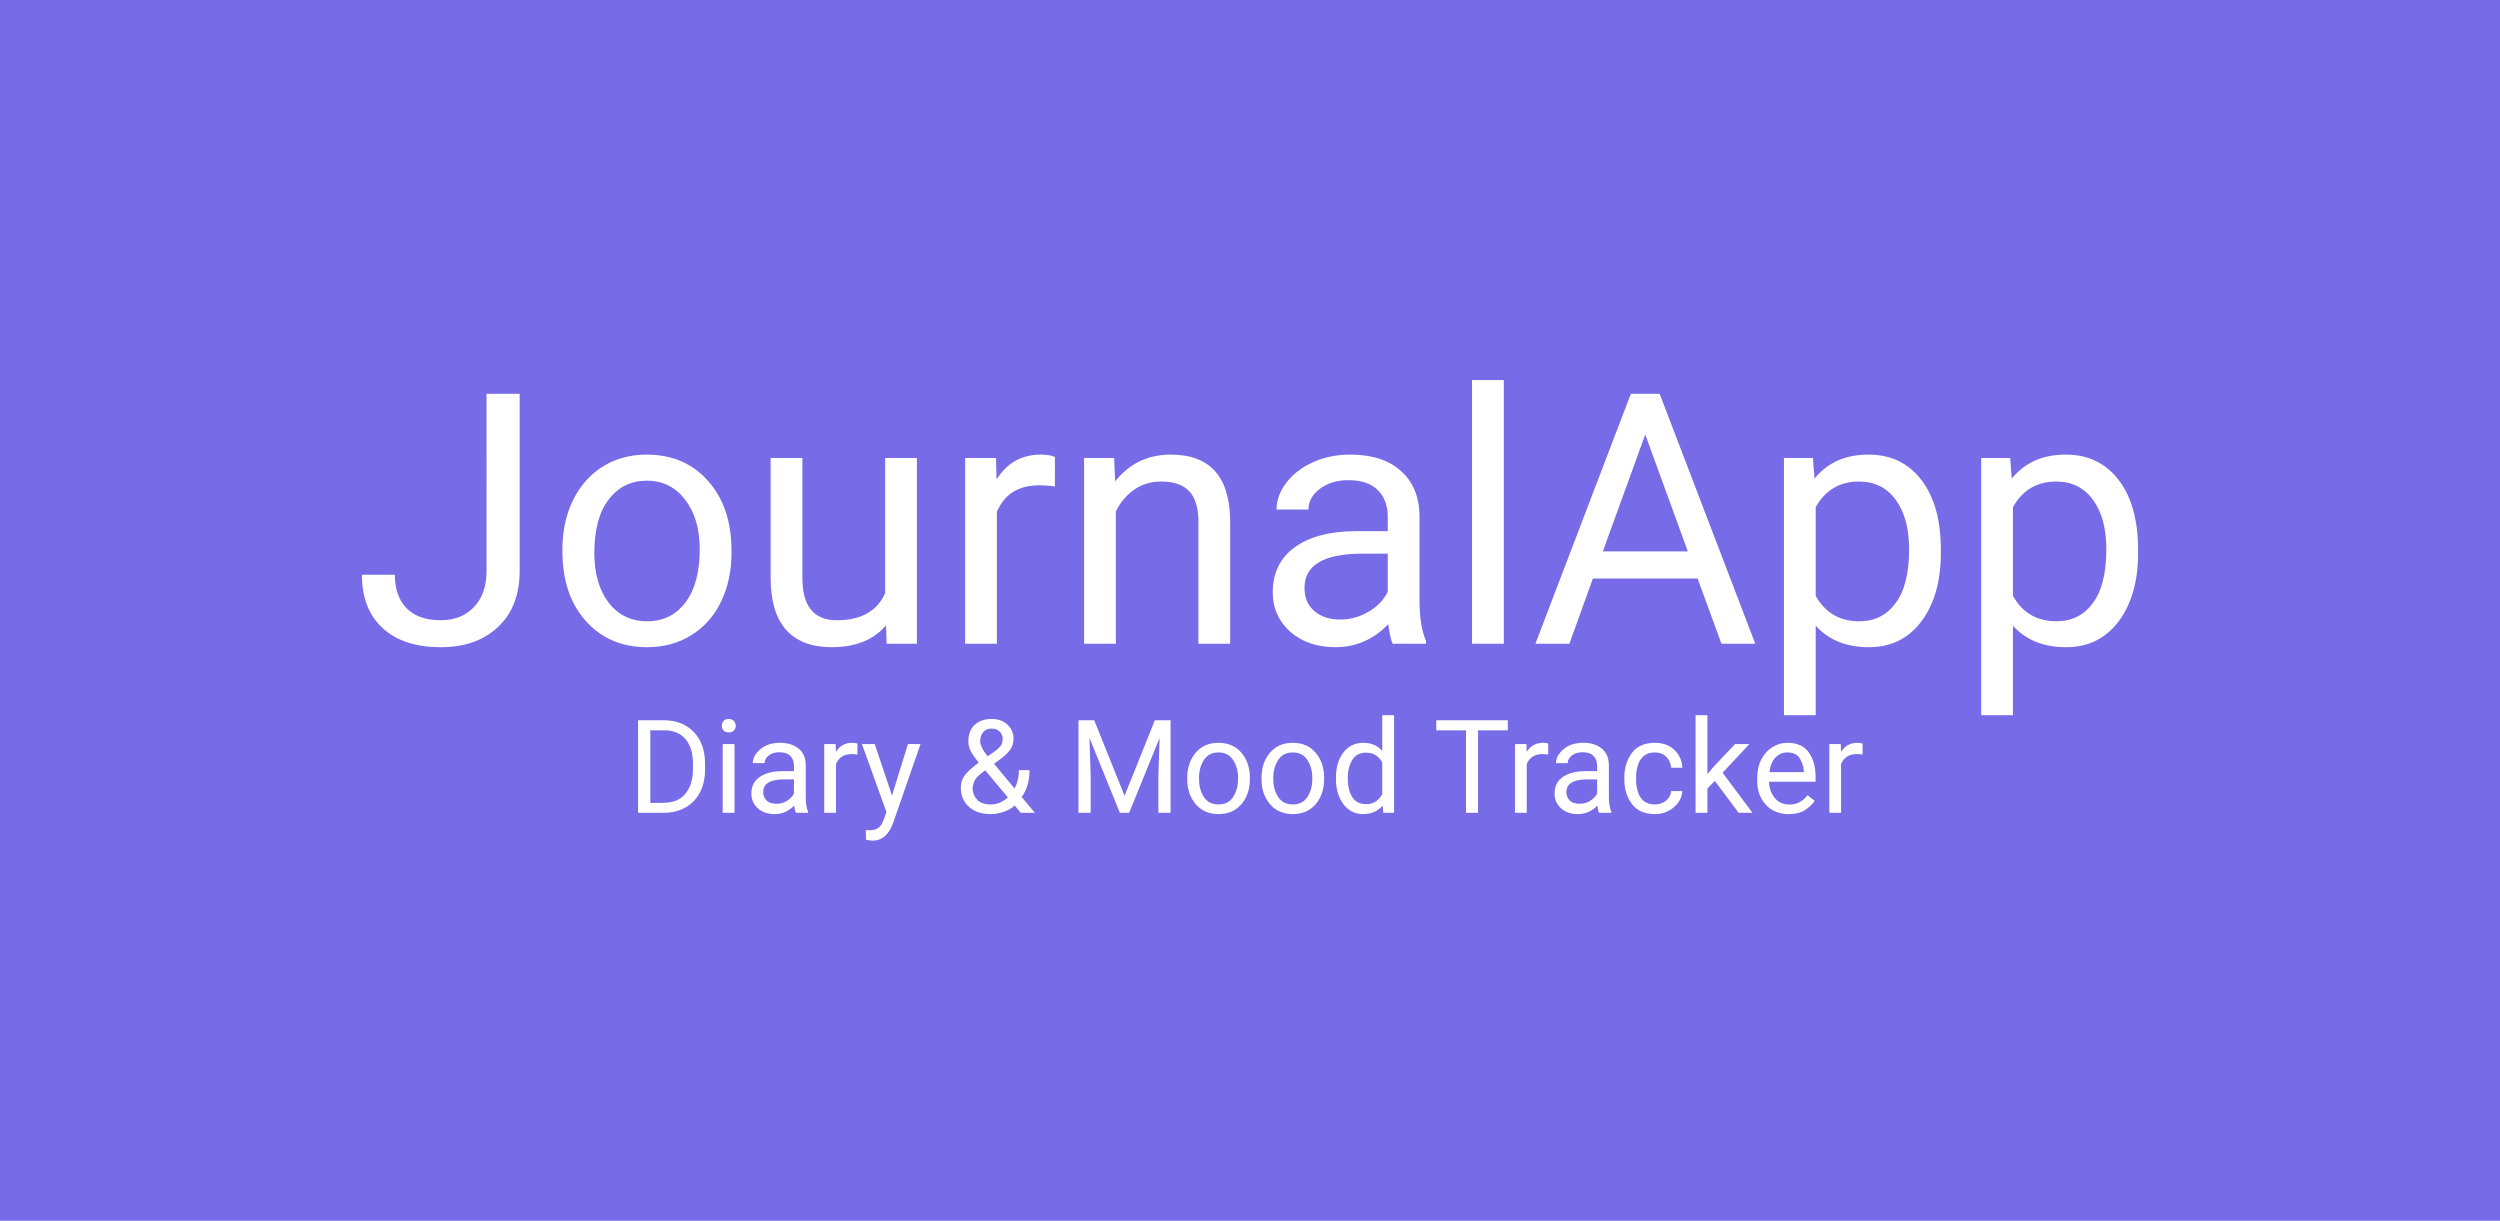
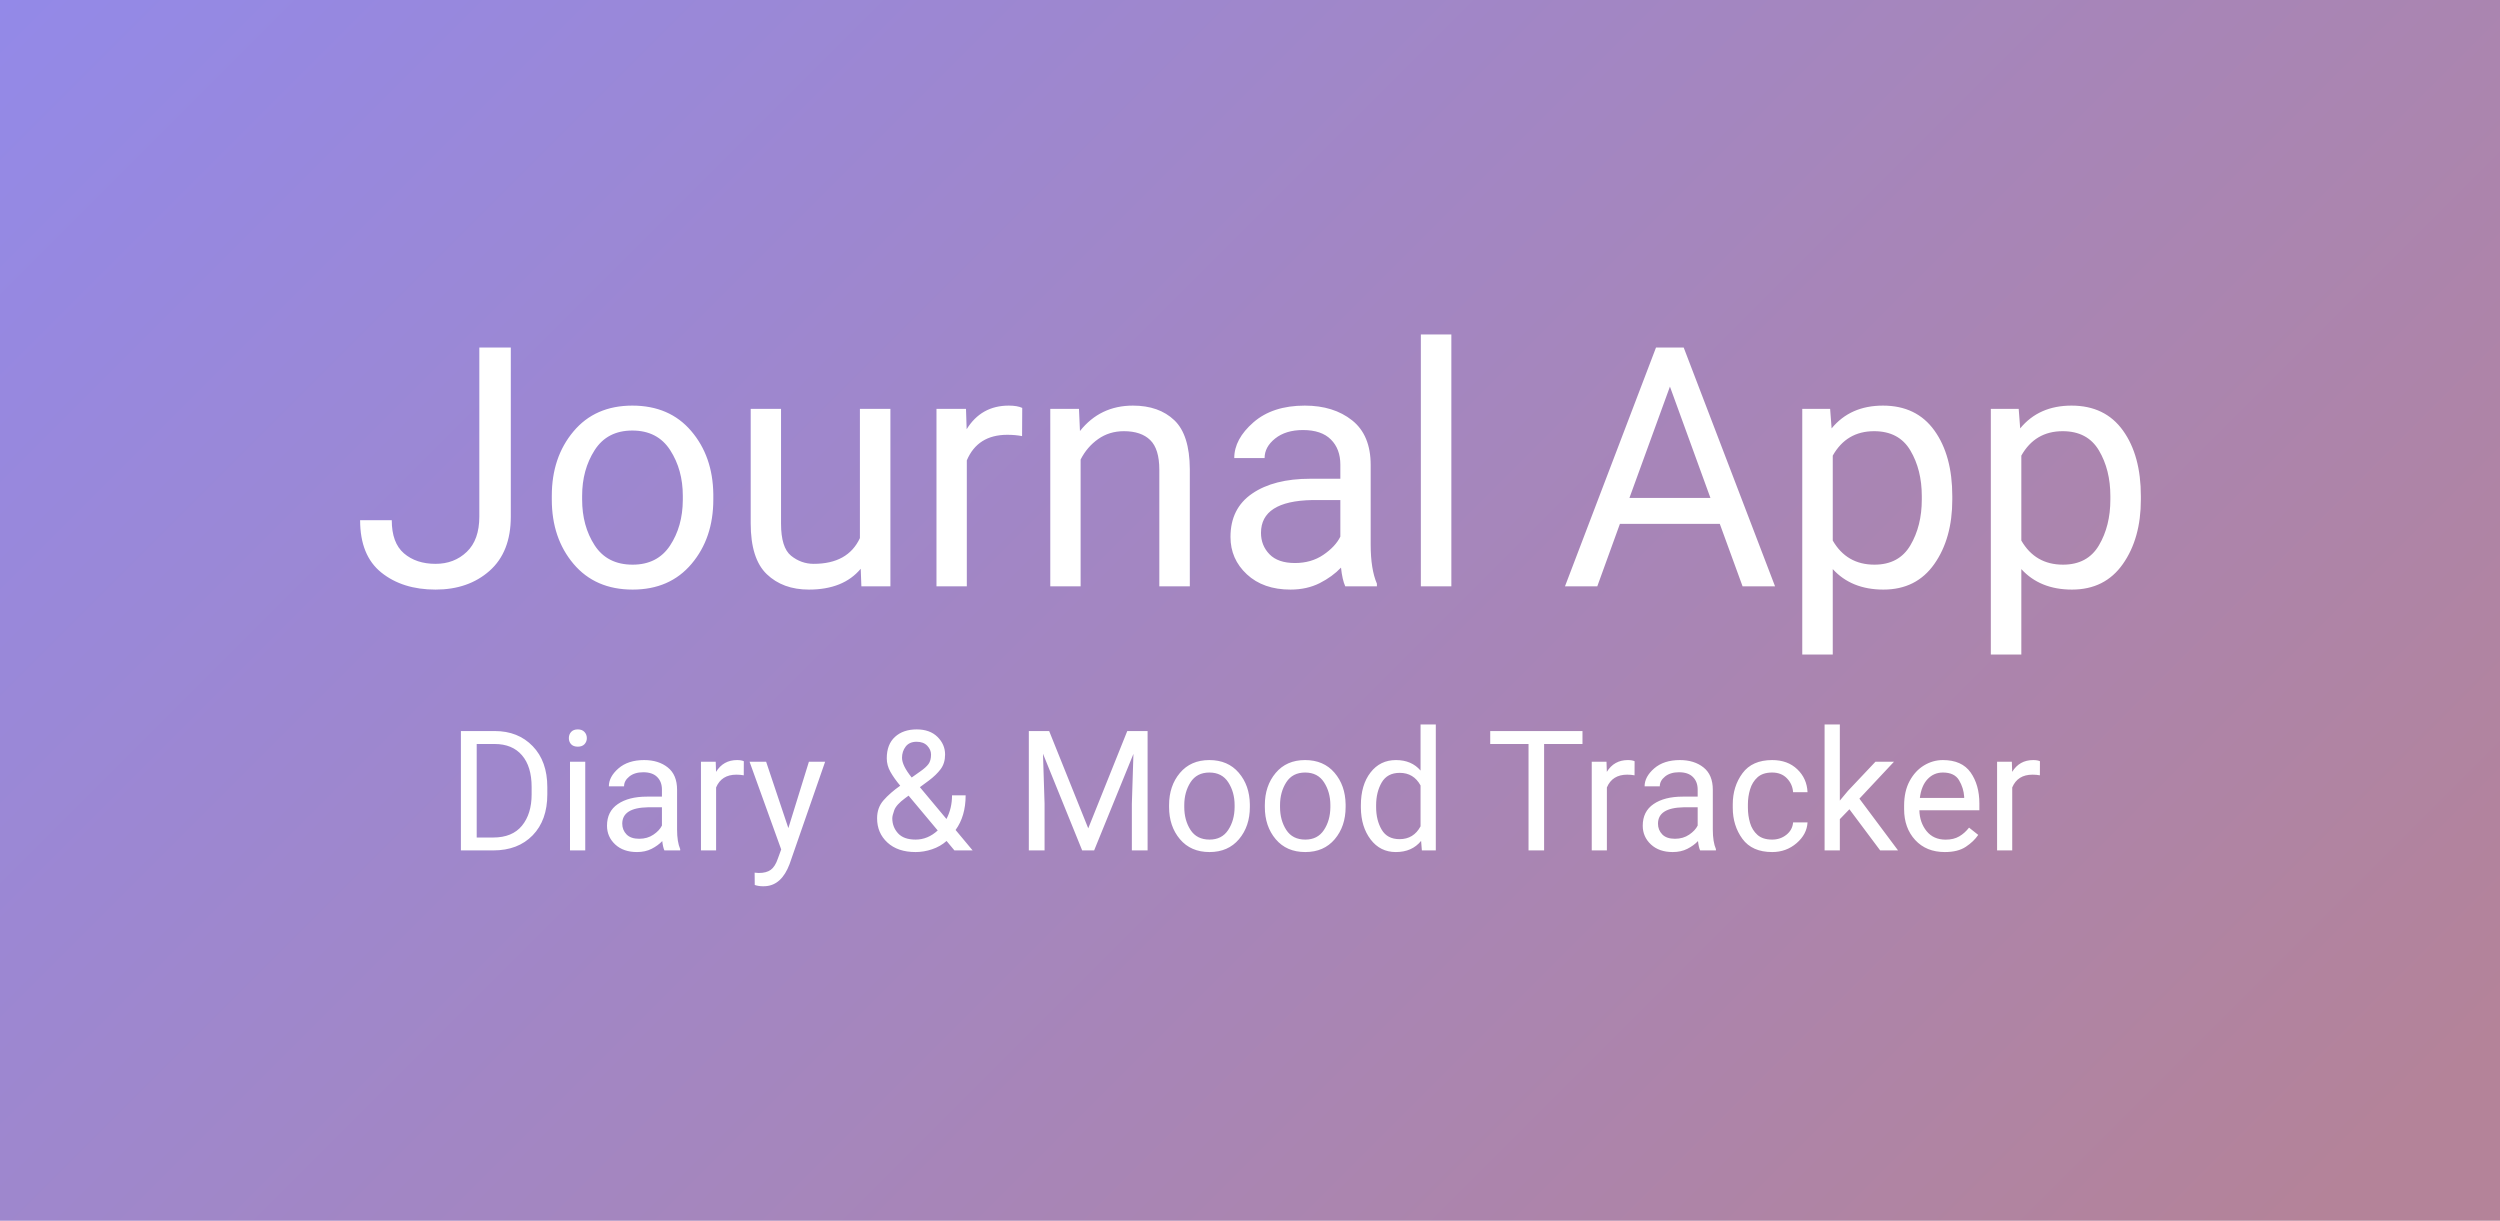
- <svg xmlns="http://www.w3.org/2000/svg" width="1024" height="500" version="1.1" id="svg1">
-   <defs id="defs1" />
-   <path fill="#776be7" d="M 0,0 H 1024 V 500 H 0 Z" id="path1" style="stroke-width:1.398" />
-   <g id="g1" transform="translate(0,-25.69009)">
-     <text xml:space="preserve" style="font-size:53.333px;line-height:1.25;font-family:Roboto;-inkscape-font-specification:Roboto;letter-spacing:0px;word-spacing:0px;fill:#ffffff" x="256.948" y="358.625" id="text640">
-       <tspan id="tspan640" x="256.948" y="358.625" style="font-size:53.333px">Diary &amp; Mood Tracker</tspan>
+ <svg xmlns="http://www.w3.org/2000/svg" xmlns:xlink="http://www.w3.org/1999/xlink" width="1024" height="500" version="1.1" id="svg1">
+   <defs id="defs1">
+     <linearGradient id="linearGradient1" gradientTransform="rotate(45)">
+       <stop style="stop-color:#9389e8;stop-opacity:1;" offset="0" id="stop1" />
+       <stop style="stop-color:#b48399;stop-opacity:1;" offset="1" id="stop2" />
+     </linearGradient>
+     <linearGradient xlink:href="#linearGradient1" id="linearGradient2" x1="0" y1="250" x2="1024" y2="250" gradientUnits="userSpaceOnUse" gradientTransform="rotate(45)" />
+   </defs>
+   <path fill="#9389e8" d="M 0,0 H 1024 V 500 H 0 Z" id="path1" style="stroke-width:1.398;fill:url(#linearGradient2)" />
+   <g id="g636" transform="matrix(1.432819,0,0,1.432819,-146.2977,16.45907)">
+     <text xml:space="preserve" style="font-size:48px;line-height:1.25;font-family:Roboto;-inkscape-font-specification:Roboto;letter-spacing:0px;word-spacing:0px;fill:#ffffff" x="229.895" y="231.623" id="text640-9">
+       <tspan id="tspan640-2" x="229.895" y="231.623" style="font-size:48px">Diary &amp; Mood Tracker</tspan>
    </text>
-     <path d="m 199.285,187 h 13.57 v 72.492 q 0,14.695 -8.859,22.992 -8.789,8.297 -23.484,8.297 -15.258,0 -23.766,-7.805 -8.508,-7.805 -8.508,-21.867 h 13.5 q 0,8.789 4.781,13.711 4.852,4.922 13.992,4.922 8.367,0 13.5,-5.273 5.203,-5.273 5.273,-14.766 z m 31.078,63.633 q 0,-11.18 4.359,-20.109 4.43,-8.93 12.234,-13.781 7.875,-4.852 17.93,-4.852 15.539,0 25.102,10.758 9.633,10.758 9.633,28.617 v 0.914 q 0,11.109 -4.289,19.969 -4.219,8.789 -12.164,13.711 -7.875,4.922 -18.141,4.922 -15.469,0 -25.102,-10.758 -9.562,-10.758 -9.562,-28.477 z m 13.078,1.547 q 0,12.656 5.836,20.32 5.906,7.664 15.75,7.664 9.914,0 15.75,-7.734 5.836,-7.805 5.836,-21.797 0,-12.516 -5.977,-20.25 -5.906,-7.805 -15.75,-7.805 -9.633,0 -15.539,7.664 -5.906,7.664 -5.906,21.938 z m 119.461,29.672 q -7.594,8.93 -22.289,8.93 -12.164,0 -18.562,-7.031 -6.328,-7.102 -6.398,-20.953 v -49.5 h 13.008 v 49.148 q 0,17.297 14.062,17.297 14.906,0 19.828,-11.109 v -55.336 h 13.008 V 289.375 h -12.375 z m 69.188,-56.883 q -2.953,-0.492 -6.398,-0.492 -12.797,0 -17.367,10.898 v 54 h -13.008 v -76.078 h 12.656 l 0.211,8.789 q 6.398,-10.195 18.141,-10.195 3.797,0 5.766,0.984 z m 24.258,-11.672 0.422,9.562 q 8.719,-10.969 22.781,-10.969 24.117,0 24.328,27.211 V 289.375 h -13.008 v -50.344 q -0.07,-8.227 -3.797,-12.164 -3.656,-3.938 -11.461,-3.938 -6.328,0 -11.109,3.375 -4.781,3.375 -7.453,8.859 V 289.375 H 444.043 V 213.297 Z M 570.465,289.375 q -1.125,-2.25 -1.828,-8.016 -9.07,9.422 -21.656,9.422 -11.25,0 -18.492,-6.328 -7.172,-6.398 -7.172,-16.172 0,-11.883 9,-18.422 9.07,-6.609 25.453,-6.609 h 12.656 v -5.977 q 0,-6.82 -4.078,-10.828 -4.078,-4.078 -12.023,-4.078 -6.961,0 -11.672,3.516 -4.711,3.516 -4.711,8.508 h -13.078 q 0,-5.695 4.008,-10.969 4.078,-5.344 10.969,-8.438 6.961,-3.094 15.258,-3.094 13.148,0 20.602,6.609 7.453,6.539 7.734,18.07 v 35.016 q 0,10.477 2.672,16.664 v 1.125 z m -21.586,-9.914 q 6.117,0 11.602,-3.164 5.484,-3.164 7.945,-8.227 v -15.609 h -10.195 q -23.906,0 -23.906,13.992 0,6.117 4.078,9.562 4.078,3.445 10.477,3.445 z m 67.078,9.914 h -13.008 v -108 h 13.008 z m 79.383,-26.719 H 652.449 L 642.816,289.375 H 628.895 L 667.988,187 h 11.812 l 39.164,102.375 h -13.852 z m -38.812,-11.109 h 34.805 l -17.438,-47.883 z m 138.445,0.633 q 0,17.367 -7.945,27.984 -7.945,10.617 -21.516,10.617 -13.852,0 -21.797,-8.789 V 318.625 H 730.707 V 213.297 h 11.883 l 0.633,8.438 q 7.945,-9.844 22.078,-9.844 13.711,0 21.656,10.336 8.016,10.336 8.016,28.758 z m -13.008,-1.477 q 0,-12.867 -5.484,-20.32 -5.484,-7.453 -15.047,-7.453 -11.812,0 -17.719,10.477 v 36.352 q 5.836,10.406 17.859,10.406 9.352,0 14.836,-7.383 5.555,-7.453 5.555,-22.078 z m 93.797,1.477 q 0,17.367 -7.945,27.984 -7.945,10.617 -21.516,10.617 -13.852,0 -21.797,-8.789 V 318.625 H 811.496 V 213.297 h 11.883 l 0.633,8.438 q 7.945,-9.844 22.078,-9.844 13.711,0 21.656,10.336 8.016,10.336 8.016,28.758 z m -13.008,-1.477 q 0,-12.867 -5.484,-20.32 -5.484,-7.453 -15.047,-7.453 -11.812,0 -17.719,10.477 v 36.352 q 5.836,10.406 17.859,10.406 9.352,0 14.836,-7.383 5.555,-7.453 5.555,-22.078 z" id="text1" style="font-size:144px;line-height:1.25;font-family:Roboto;-inkscape-font-specification:Roboto;letter-spacing:0px;word-spacing:0px;fill:#ffffff;stroke-width:0.75" aria-label="JournalApp" />
+     <text xml:space="preserve" style="font-size:96px;line-height:1.25;font-family:Roboto;-inkscape-font-specification:Roboto;letter-spacing:0px;word-spacing:0px;fill:#ffffff;stroke-width:0.656" x="202.567" y="156.123" id="text641">
+       <tspan id="tspan641" x="202.567" y="156.123" style="font-size:96px;stroke-width:0.656">Journal App</tspan>
+     </text>
  </g>
</svg>
